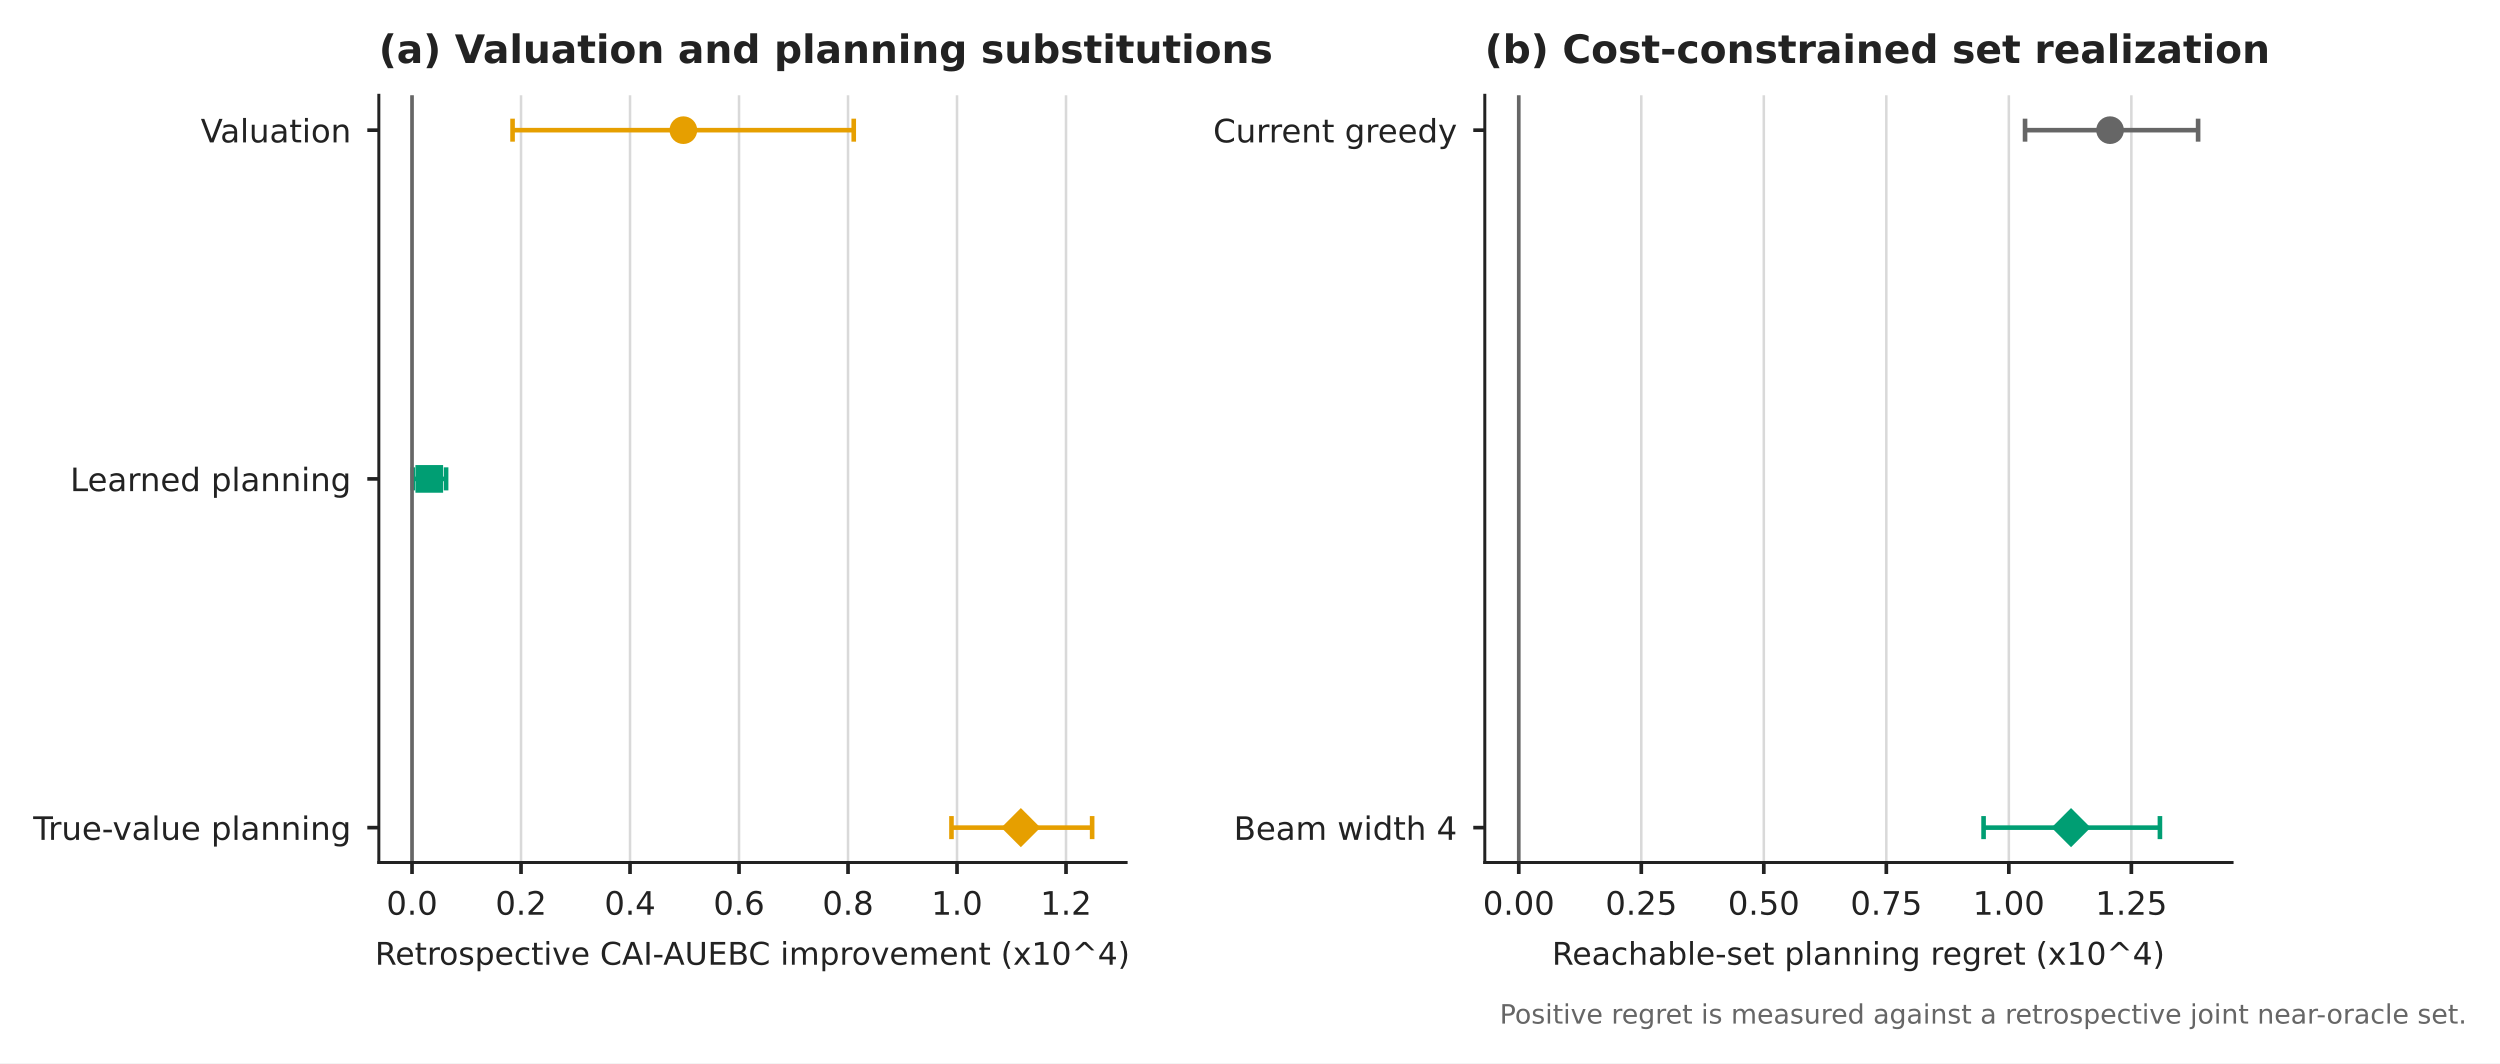
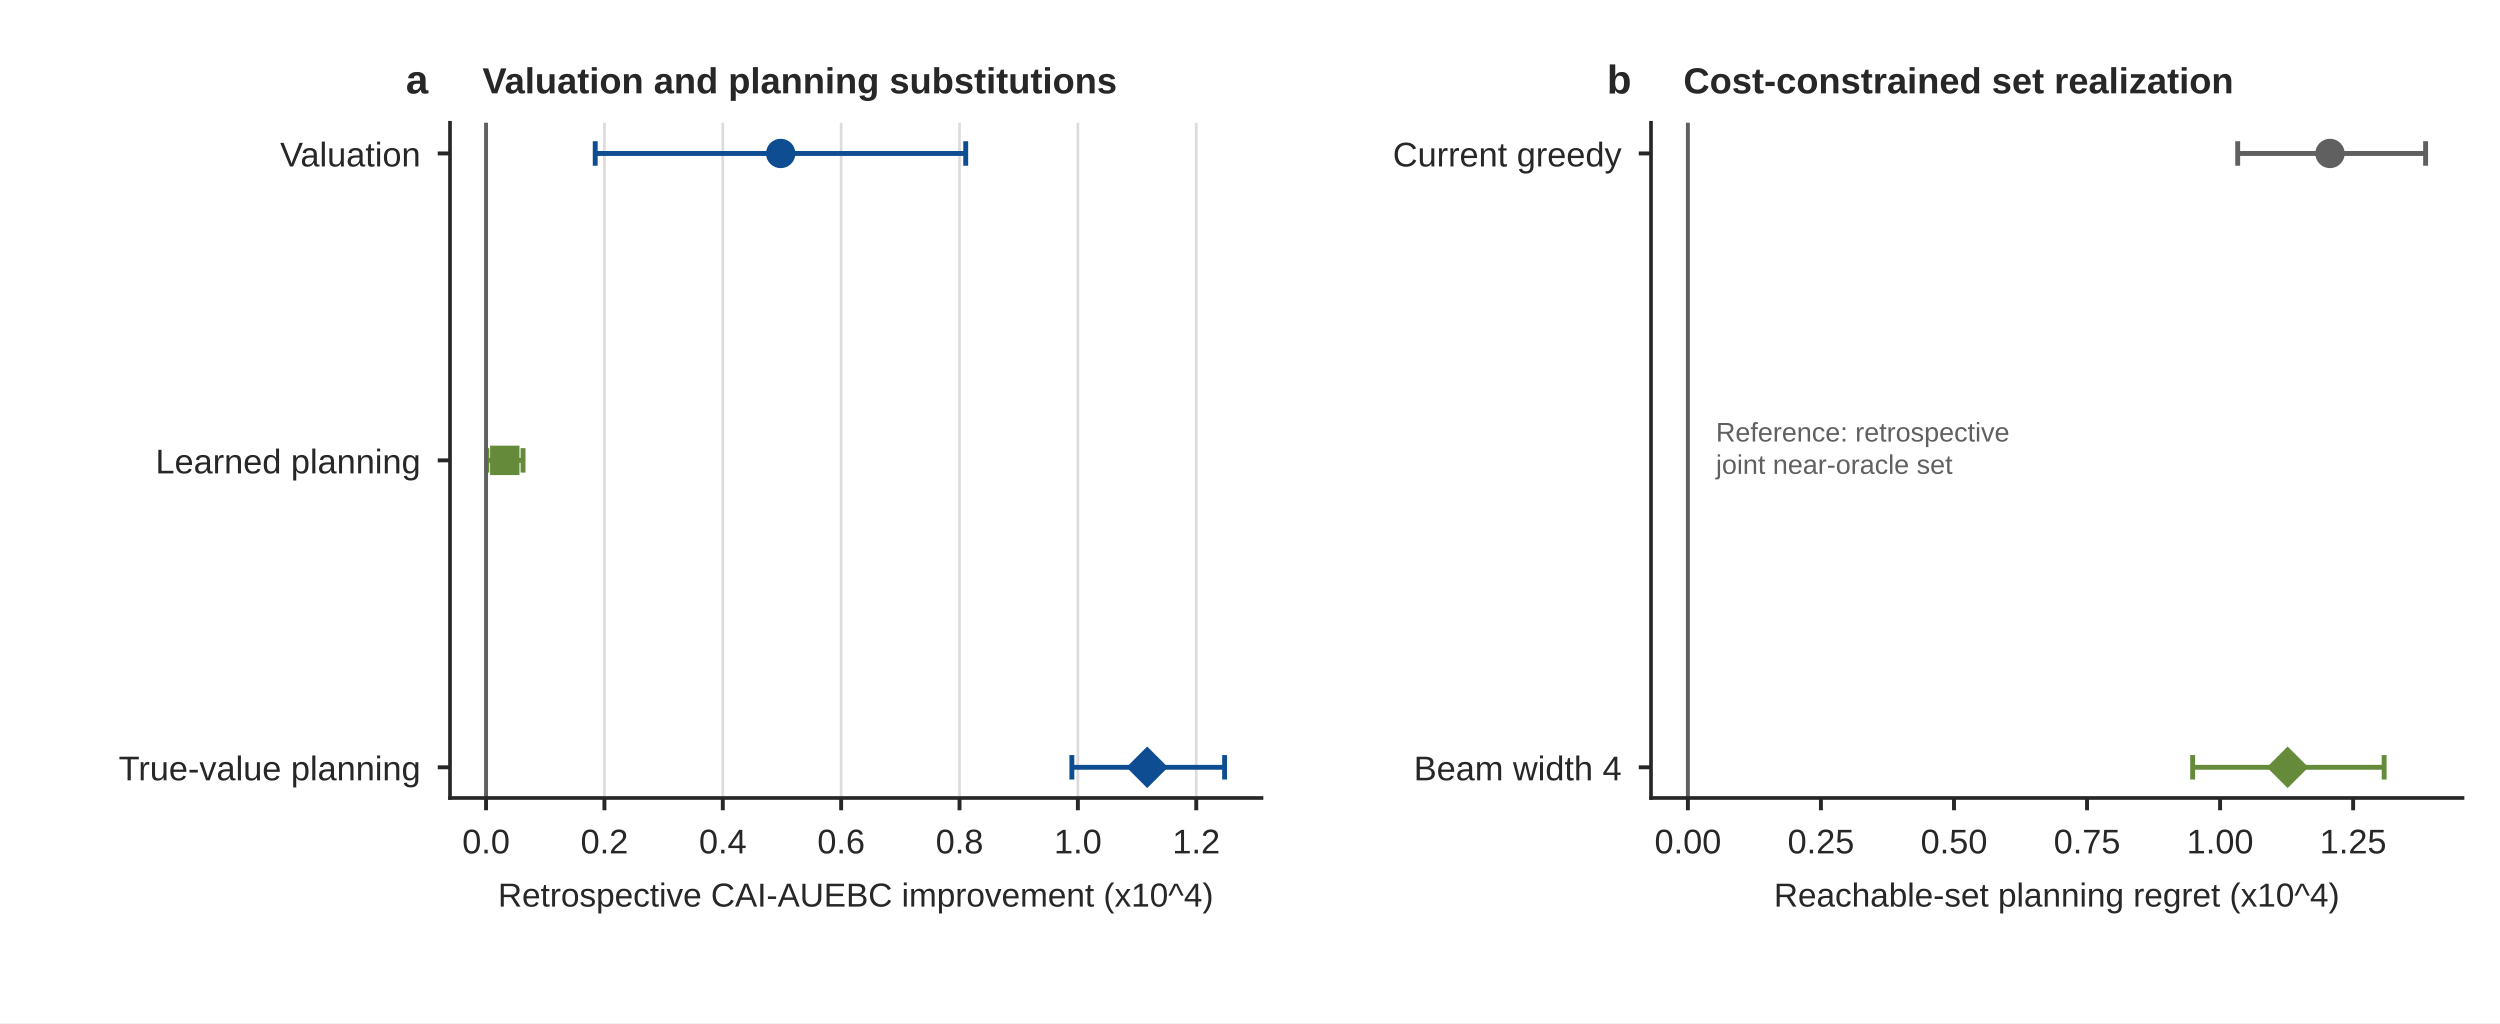
- <svg xmlns="http://www.w3.org/2000/svg" xmlns:xlink="http://www.w3.org/1999/xlink" width="541.97pt" height="230.499pt" viewBox="0 0 541.97 230.499" version="1.1">
+ <svg xmlns="http://www.w3.org/2000/svg" xmlns:xlink="http://www.w3.org/1999/xlink" width="510.236pt" height="208.8pt" viewBox="0 0 510.236 208.8" version="1.1">
  <defs>
    <style type="text/css">*{stroke-linejoin: round; stroke-linecap: butt}</style>
  </defs>
  <g id="figure_1">
    <g id="patch_1">
-       <path d="M 0 230.499 L 541.97 230.499 L 541.97 0 L 0 0 z " style="fill: #ffffff" />
+       <path d="M 0 208.8 L 510.236 208.8 L 510.236 0 L 0 0 z " style="fill: #ffffff" />
    </g>
    <g id="axes_1">
      <g id="patch_2">
-         <path d="M 82.126 186.979 L 244.126 186.979 L 244.126 20.659 L 82.126 20.659 z " style="fill: #ffffff" />
+         <path d="M 91.843 162.864 L 257.464 162.864 L 257.464 25.056 L 91.843 25.056 z " style="fill: #ffffff" />
      </g>
      <g id="matplotlib.axis_1">
        <g id="xtick_1">
          <g id="line2d_1">
-             <path d="M 89.323 186.979 L 89.323 20.659 " clip-path="url(#p813fce1322)" style="fill: none; stroke: #d9d9d9; stroke-width: 0.55; stroke-linecap: square" />
+             <path d="M 99.2 162.864 L 99.2 25.056 " clip-path="url(#p5708d038b5)" style="fill: none; stroke: #dcdcdc; stroke-width: 0.55; stroke-linecap: square" />
          </g>
          <g id="line2d_2">
            <defs>
-               <path id="m2d0c8ad604" d="M 0 0 L 0 2.5 " style="stroke: #222222; stroke-width: 0.8" />
+               <path id="m1b8553dc3e" d="M 0 0 L 0 2.5 " style="stroke: #272727; stroke-width: 0.8" />
            </defs>
            <g>
-               <use xlink:href="#m2d0c8ad604" x="89.323" y="186.979" style="fill: #222222; stroke: #222222; stroke-width: 0.8" />
+               <use xlink:href="#m1b8553dc3e" x="99.2" y="162.864" style="fill: #272727; stroke: #272727; stroke-width: 0.8" />
            </g>
          </g>
          <g id="text_1">
-             <text style="font-size: 7px; font-family: 'DejaVu Sans'; text-anchor: middle; fill: #222222" x="89.323" y="198.297" transform="rotate(-0 89.32281 198.297)">0.0</text>
+             <text style="font-size: 7px; font-family: 'Arial', 'DejaVu Sans', 'Liberation Sans', sans-serif; text-anchor: middle; fill: #272727" x="99.2" y="174.182" transform="rotate(-0 99.20026 174.1824)">0.0</text>
          </g>
        </g>
        <g id="xtick_2">
          <g id="line2d_3">
-             <path d="M 112.952 186.979 L 112.952 20.659 " clip-path="url(#p813fce1322)" style="fill: none; stroke: #d9d9d9; stroke-width: 0.55; stroke-linecap: square" />
+             <path d="M 123.358 162.864 L 123.358 25.056 " clip-path="url(#p5708d038b5)" style="fill: none; stroke: #dcdcdc; stroke-width: 0.55; stroke-linecap: square" />
          </g>
          <g id="line2d_4">
            <g>
-               <use xlink:href="#m2d0c8ad604" x="112.952" y="186.979" style="fill: #222222; stroke: #222222; stroke-width: 0.8" />
+               <use xlink:href="#m1b8553dc3e" x="123.358" y="162.864" style="fill: #272727; stroke: #272727; stroke-width: 0.8" />
            </g>
          </g>
          <g id="text_2">
-             <text style="font-size: 7px; font-family: 'DejaVu Sans'; text-anchor: middle; fill: #222222" x="112.952" y="198.297" transform="rotate(-0 112.9523 198.297)">0.2</text>
+             <text style="font-size: 7px; font-family: 'Arial', 'DejaVu Sans', 'Liberation Sans', sans-serif; text-anchor: middle; fill: #272727" x="123.358" y="174.182" transform="rotate(-0 123.3579 174.1824)">0.2</text>
          </g>
        </g>
        <g id="xtick_3">
          <g id="line2d_5">
-             <path d="M 136.582 186.979 L 136.582 20.659 " clip-path="url(#p813fce1322)" style="fill: none; stroke: #d9d9d9; stroke-width: 0.55; stroke-linecap: square" />
+             <path d="M 147.516 162.864 L 147.516 25.056 " clip-path="url(#p5708d038b5)" style="fill: none; stroke: #dcdcdc; stroke-width: 0.55; stroke-linecap: square" />
          </g>
          <g id="line2d_6">
            <g>
-               <use xlink:href="#m2d0c8ad604" x="136.582" y="186.979" style="fill: #222222; stroke: #222222; stroke-width: 0.8" />
+               <use xlink:href="#m1b8553dc3e" x="147.516" y="162.864" style="fill: #272727; stroke: #272727; stroke-width: 0.8" />
            </g>
          </g>
          <g id="text_3">
-             <text style="font-size: 7px; font-family: 'DejaVu Sans'; text-anchor: middle; fill: #222222" x="136.582" y="198.297" transform="rotate(-0 136.5818 198.297)">0.4</text>
+             <text style="font-size: 7px; font-family: 'Arial', 'DejaVu Sans', 'Liberation Sans', sans-serif; text-anchor: middle; fill: #272727" x="147.516" y="174.182" transform="rotate(-0 147.5156 174.1824)">0.4</text>
          </g>
        </g>
        <g id="xtick_4">
          <g id="line2d_7">
-             <path d="M 160.211 186.979 L 160.211 20.659 " clip-path="url(#p813fce1322)" style="fill: none; stroke: #d9d9d9; stroke-width: 0.55; stroke-linecap: square" />
+             <path d="M 171.673 162.864 L 171.673 25.056 " clip-path="url(#p5708d038b5)" style="fill: none; stroke: #dcdcdc; stroke-width: 0.55; stroke-linecap: square" />
          </g>
          <g id="line2d_8">
            <g>
-               <use xlink:href="#m2d0c8ad604" x="160.211" y="186.979" style="fill: #222222; stroke: #222222; stroke-width: 0.8" />
+               <use xlink:href="#m1b8553dc3e" x="171.673" y="162.864" style="fill: #272727; stroke: #272727; stroke-width: 0.8" />
            </g>
          </g>
          <g id="text_4">
-             <text style="font-size: 7px; font-family: 'DejaVu Sans'; text-anchor: middle; fill: #222222" x="160.211" y="198.297" transform="rotate(-0 160.2114 198.297)">0.6</text>
+             <text style="font-size: 7px; font-family: 'Arial', 'DejaVu Sans', 'Liberation Sans', sans-serif; text-anchor: middle; fill: #272727" x="171.673" y="174.182" transform="rotate(-0 171.6733 174.1824)">0.6</text>
          </g>
        </g>
        <g id="xtick_5">
          <g id="line2d_9">
-             <path d="M 183.841 186.979 L 183.841 20.659 " clip-path="url(#p813fce1322)" style="fill: none; stroke: #d9d9d9; stroke-width: 0.55; stroke-linecap: square" />
+             <path d="M 195.831 162.864 L 195.831 25.056 " clip-path="url(#p5708d038b5)" style="fill: none; stroke: #dcdcdc; stroke-width: 0.55; stroke-linecap: square" />
          </g>
          <g id="line2d_10">
            <g>
-               <use xlink:href="#m2d0c8ad604" x="183.841" y="186.979" style="fill: #222222; stroke: #222222; stroke-width: 0.8" />
+               <use xlink:href="#m1b8553dc3e" x="195.831" y="162.864" style="fill: #272727; stroke: #272727; stroke-width: 0.8" />
            </g>
          </g>
          <g id="text_5">
-             <text style="font-size: 7px; font-family: 'DejaVu Sans'; text-anchor: middle; fill: #222222" x="183.841" y="198.297" transform="rotate(-0 183.8409 198.297)">0.8</text>
+             <text style="font-size: 7px; font-family: 'Arial', 'DejaVu Sans', 'Liberation Sans', sans-serif; text-anchor: middle; fill: #272727" x="195.831" y="174.182" transform="rotate(-0 195.831 174.1824)">0.8</text>
          </g>
        </g>
        <g id="xtick_6">
          <g id="line2d_11">
-             <path d="M 207.47 186.979 L 207.47 20.659 " clip-path="url(#p813fce1322)" style="fill: none; stroke: #d9d9d9; stroke-width: 0.55; stroke-linecap: square" />
+             <path d="M 219.989 162.864 L 219.989 25.056 " clip-path="url(#p5708d038b5)" style="fill: none; stroke: #dcdcdc; stroke-width: 0.55; stroke-linecap: square" />
          </g>
          <g id="line2d_12">
            <g>
-               <use xlink:href="#m2d0c8ad604" x="207.47" y="186.979" style="fill: #222222; stroke: #222222; stroke-width: 0.8" />
+               <use xlink:href="#m1b8553dc3e" x="219.989" y="162.864" style="fill: #272727; stroke: #272727; stroke-width: 0.8" />
            </g>
          </g>
          <g id="text_6">
-             <text style="font-size: 7px; font-family: 'DejaVu Sans'; text-anchor: middle; fill: #222222" x="207.47" y="198.297" transform="rotate(-0 207.4704 198.297)">1.0</text>
+             <text style="font-size: 7px; font-family: 'Arial', 'DejaVu Sans', 'Liberation Sans', sans-serif; text-anchor: middle; fill: #272727" x="219.989" y="174.182" transform="rotate(-0 219.9887 174.1824)">1.0</text>
          </g>
        </g>
        <g id="xtick_7">
          <g id="line2d_13">
-             <path d="M 231.1 186.979 L 231.1 20.659 " clip-path="url(#p813fce1322)" style="fill: none; stroke: #d9d9d9; stroke-width: 0.55; stroke-linecap: square" />
+             <path d="M 244.146 162.864 L 244.146 25.056 " clip-path="url(#p5708d038b5)" style="fill: none; stroke: #dcdcdc; stroke-width: 0.55; stroke-linecap: square" />
          </g>
          <g id="line2d_14">
            <g>
-               <use xlink:href="#m2d0c8ad604" x="231.1" y="186.979" style="fill: #222222; stroke: #222222; stroke-width: 0.8" />
+               <use xlink:href="#m1b8553dc3e" x="244.146" y="162.864" style="fill: #272727; stroke: #272727; stroke-width: 0.8" />
            </g>
          </g>
          <g id="text_7">
-             <text style="font-size: 7px; font-family: 'DejaVu Sans'; text-anchor: middle; fill: #222222" x="231.1" y="198.297" transform="rotate(-0 231.0999 198.297)">1.2</text>
+             <text style="font-size: 7px; font-family: 'Arial', 'DejaVu Sans', 'Liberation Sans', sans-serif; text-anchor: middle; fill: #272727" x="244.146" y="174.182" transform="rotate(-0 244.1464 174.1824)">1.2</text>
          </g>
        </g>
        <g id="text_8">
-           <text style="font-size: 6.8px; font-family: 'DejaVu Sans'; text-anchor: middle; fill: #222222" x="163.126" y="209.146" transform="rotate(-0 163.1259 209.1456)">Retrospective CAI-AUEBC improvement (x10^4)</text>
+           <text style="font-size: 6.8px; font-family: 'Arial', 'DejaVu Sans', 'Liberation Sans', sans-serif; text-anchor: middle; fill: #272727" x="174.653" y="185.031" transform="rotate(-0 174.653 185.0309)">Retrospective CAI-AUEBC improvement (x10^4)</text>
        </g>
      </g>
      <g id="matplotlib.axis_2">
        <g id="ytick_1">
          <g id="line2d_15">
            <defs>
-               <path id="m274b49a59a" d="M 0 0 L -2.5 0 " style="stroke: #222222; stroke-width: 0.8" />
+               <path id="m3afb142f8c" d="M 0 0 L -2.5 0 " style="stroke: #272727; stroke-width: 0.8" />
            </defs>
            <g>
-               <use xlink:href="#m274b49a59a" x="82.126" y="28.219" style="fill: #222222; stroke: #222222; stroke-width: 0.8" />
+               <use xlink:href="#m3afb142f8c" x="91.843" y="31.32" style="fill: #272727; stroke: #272727; stroke-width: 0.8" />
            </g>
          </g>
          <g id="text_9">
-             <text style="font-size: 7px; font-family: 'DejaVu Sans'; text-anchor: end; fill: #222222" x="76.126" y="30.878" transform="rotate(-0 76.12594 30.87813)">Valuation</text>
+             <text style="font-size: 7px; font-family: 'Arial', 'DejaVu Sans', 'Liberation Sans', sans-serif; text-anchor: end; fill: #272727" x="85.843" y="33.979" transform="rotate(-0 85.84252 33.97945)">Valuation</text>
          </g>
        </g>
        <g id="ytick_2">
          <g id="line2d_16">
            <g>
-               <use xlink:href="#m274b49a59a" x="82.126" y="103.819" style="fill: #222222; stroke: #222222; stroke-width: 0.8" />
+               <use xlink:href="#m3afb142f8c" x="91.843" y="93.96" style="fill: #272727; stroke: #272727; stroke-width: 0.8" />
            </g>
          </g>
          <g id="text_10">
-             <text style="font-size: 7px; font-family: 'DejaVu Sans'; text-anchor: end; fill: #222222" x="76.126" y="106.478" transform="rotate(-0 76.12594 106.4781)">Learned planning</text>
+             <text style="font-size: 7px; font-family: 'Arial', 'DejaVu Sans', 'Liberation Sans', sans-serif; text-anchor: end; fill: #272727" x="85.843" y="96.619" transform="rotate(-0 85.84252 96.61945)">Learned planning</text>
          </g>
        </g>
        <g id="ytick_3">
          <g id="line2d_17">
            <g>
-               <use xlink:href="#m274b49a59a" x="82.126" y="179.419" style="fill: #222222; stroke: #222222; stroke-width: 0.8" />
+               <use xlink:href="#m3afb142f8c" x="91.843" y="156.6" style="fill: #272727; stroke: #272727; stroke-width: 0.8" />
            </g>
          </g>
          <g id="text_11">
-             <text style="font-size: 7px; font-family: 'DejaVu Sans'; text-anchor: end; fill: #222222" x="76.126" y="182.078" transform="rotate(-0 76.12594 182.0781)">True-value planning</text>
+             <text style="font-size: 7px; font-family: 'Arial', 'DejaVu Sans', 'Liberation Sans', sans-serif; text-anchor: end; fill: #272727" x="85.843" y="159.259" transform="rotate(-0 85.84252 159.2595)">True-value planning</text>
          </g>
        </g>
      </g>
      <g id="LineCollection_1">
-         <path d="M 111.117 28.219 L 185.08 28.219 " clip-path="url(#p813fce1322)" style="fill: none; stroke: #e69f00" />
+         <path d="M 121.482 31.32 L 197.098 31.32 " clip-path="url(#p5708d038b5)" style="fill: none; stroke: #0f4d92" />
      </g>
      <g id="line2d_18">
        <defs>
-           <path id="me5494e5921" d="M 0 2.5 L 0 -2.5 " style="stroke: #e69f00" />
-         </defs>
-         <g clip-path="url(#p813fce1322)">
-           <use xlink:href="#me5494e5921" x="111.117" y="28.219" style="fill: #e69f00; stroke: #e69f00" />
+           <path id="m8bb8136bd4" d="M 0 2.5 L 0 -2.5 " style="stroke: #0f4d92" />
+         </defs>
+         <g clip-path="url(#p5708d038b5)">
+           <use xlink:href="#m8bb8136bd4" x="121.482" y="31.32" style="fill: #0f4d92; stroke: #0f4d92" />
        </g>
      </g>
      <g id="line2d_19">
-         <g clip-path="url(#p813fce1322)">
-           <use xlink:href="#me5494e5921" x="185.08" y="28.219" style="fill: #e69f00; stroke: #e69f00" />
+         <g clip-path="url(#p5708d038b5)">
+           <use xlink:href="#m8bb8136bd4" x="197.098" y="31.32" style="fill: #0f4d92; stroke: #0f4d92" />
        </g>
      </g>
      <g id="LineCollection_2">
-         <path d="M 89.49 103.819 L 96.707 103.819 " clip-path="url(#p813fce1322)" style="fill: none; stroke: #009e73" />
+         <path d="M 99.371 93.96 L 106.75 93.96 " clip-path="url(#p5708d038b5)" style="fill: none; stroke: #658b3a" />
      </g>
      <g id="line2d_20">
        <defs>
-           <path id="m03661934e9" d="M 0 2.5 L 0 -2.5 " style="stroke: #009e73" />
-         </defs>
-         <g clip-path="url(#p813fce1322)">
-           <use xlink:href="#m03661934e9" x="89.49" y="103.819" style="fill: #009e73; stroke: #009e73" />
+           <path id="m9c5523f4f7" d="M 0 2.5 L 0 -2.5 " style="stroke: #658b3a" />
+         </defs>
+         <g clip-path="url(#p5708d038b5)">
+           <use xlink:href="#m9c5523f4f7" x="99.371" y="93.96" style="fill: #658b3a; stroke: #658b3a" />
        </g>
      </g>
      <g id="line2d_21">
-         <g clip-path="url(#p813fce1322)">
-           <use xlink:href="#m03661934e9" x="96.707" y="103.819" style="fill: #009e73; stroke: #009e73" />
+         <g clip-path="url(#p5708d038b5)">
+           <use xlink:href="#m9c5523f4f7" x="106.75" y="93.96" style="fill: #658b3a; stroke: #658b3a" />
        </g>
      </g>
      <g id="LineCollection_3">
-         <path d="M 206.268 179.419 L 236.762 179.419 " clip-path="url(#p813fce1322)" style="fill: none; stroke: #e69f00" />
+         <path d="M 218.76 156.6 L 249.935 156.6 " clip-path="url(#p5708d038b5)" style="fill: none; stroke: #0f4d92" />
      </g>
      <g id="line2d_22">
-         <g clip-path="url(#p813fce1322)">
-           <use xlink:href="#me5494e5921" x="206.268" y="179.419" style="fill: #e69f00; stroke: #e69f00" />
+         <g clip-path="url(#p5708d038b5)">
+           <use xlink:href="#m8bb8136bd4" x="218.76" y="156.6" style="fill: #0f4d92; stroke: #0f4d92" />
        </g>
      </g>
      <g id="line2d_23">
-         <g clip-path="url(#p813fce1322)">
-           <use xlink:href="#me5494e5921" x="236.762" y="179.419" style="fill: #e69f00; stroke: #e69f00" />
+         <g clip-path="url(#p5708d038b5)">
+           <use xlink:href="#m8bb8136bd4" x="249.935" y="156.6" style="fill: #0f4d92; stroke: #0f4d92" />
        </g>
      </g>
      <g id="line2d_24">
-         <path d="M 89.323 186.979 L 89.323 20.659 " clip-path="url(#p813fce1322)" style="fill: none; stroke: #666666; stroke-width: 0.8; stroke-linecap: square" />
+         <path d="M 99.2 162.864 L 99.2 25.056 " clip-path="url(#p5708d038b5)" style="fill: none; stroke: #606060; stroke-width: 0.8; stroke-linecap: square" />
      </g>
      <g id="line2d_25">
        <defs>
-           <path id="me51afea673" d="M 0 2.5 C 0.663 2.5 1.299 2.237 1.768 1.768 C 2.237 1.299 2.5 0.663 2.5 0 C 2.5 -0.663 2.237 -1.299 1.768 -1.768 C 1.299 -2.237 0.663 -2.5 0 -2.5 C -0.663 -2.5 -1.299 -2.237 -1.768 -1.768 C -2.237 -1.299 -2.5 -0.663 -2.5 0 C -2.5 0.663 -2.237 1.299 -1.768 1.768 C -1.299 2.237 -0.663 2.5 0 2.5 z " style="stroke: #e69f00" />
-         </defs>
-         <g clip-path="url(#p813fce1322)">
-           <use xlink:href="#me51afea673" x="148.145" y="28.219" style="fill: #e69f00; stroke: #e69f00" />
+           <path id="m7d844c9f1a" d="M 0 2.5 C 0.663 2.5 1.299 2.237 1.768 1.768 C 2.237 1.299 2.5 0.663 2.5 0 C 2.5 -0.663 2.237 -1.299 1.768 -1.768 C 1.299 -2.237 0.663 -2.5 0 -2.5 C -0.663 -2.5 -1.299 -2.237 -1.768 -1.768 C -2.237 -1.299 -2.5 -0.663 -2.5 0 C -2.5 0.663 -2.237 1.299 -1.768 1.768 C -1.299 2.237 -0.663 2.5 0 2.5 z " style="stroke: #0f4d92" />
+         </defs>
+         <g clip-path="url(#p5708d038b5)">
+           <use xlink:href="#m7d844c9f1a" x="159.337" y="31.32" style="fill: #0f4d92; stroke: #0f4d92" />
        </g>
      </g>
      <g id="line2d_26">
        <defs>
-           <path id="m20968d0939" d="M -2.5 2.5 L 2.5 2.5 L 2.5 -2.5 L -2.5 -2.5 z " style="stroke: #009e73; stroke-linejoin: miter" />
-         </defs>
-         <g clip-path="url(#p813fce1322)">
-           <use xlink:href="#m20968d0939" x="93.061" y="103.819" style="fill: #009e73; stroke: #009e73; stroke-linejoin: miter" />
+           <path id="md460e9be22" d="M -2.5 2.5 L 2.5 2.5 L 2.5 -2.5 L -2.5 -2.5 z " style="stroke: #658b3a; stroke-linejoin: miter" />
+         </defs>
+         <g clip-path="url(#p5708d038b5)">
+           <use xlink:href="#md460e9be22" x="103.022" y="93.96" style="fill: #658b3a; stroke: #658b3a; stroke-linejoin: miter" />
        </g>
      </g>
      <g id="line2d_27">
        <defs>
-           <path id="m09a176d62f" d="M -0 3.536 L 3.536 0 L 0 -3.536 L -3.536 -0 z " style="stroke: #e69f00; stroke-linejoin: miter" />
-         </defs>
-         <g clip-path="url(#p813fce1322)">
-           <use xlink:href="#m09a176d62f" x="221.308" y="179.419" style="fill: #e69f00; stroke: #e69f00; stroke-linejoin: miter" />
+           <path id="m076e70e582" d="M -0 3.536 L 3.536 0 L 0 -3.536 L -3.536 -0 z " style="stroke: #0f4d92; stroke-linejoin: miter" />
+         </defs>
+         <g clip-path="url(#p5708d038b5)">
+           <use xlink:href="#m076e70e582" x="234.136" y="156.6" style="fill: #0f4d92; stroke: #0f4d92; stroke-linejoin: miter" />
        </g>
      </g>
      <g id="patch_3">
-         <path d="M 82.126 186.979 L 82.126 20.659 " style="fill: none; stroke: #222222; stroke-width: 0.65; stroke-linejoin: miter; stroke-linecap: square" />
+         <path d="M 91.843 162.864 L 91.843 25.056 " style="fill: none; stroke: #272727; stroke-width: 0.75; stroke-linejoin: miter; stroke-linecap: square" />
      </g>
      <g id="patch_4">
-         <path d="M 82.126 186.979 L 244.126 186.979 " style="fill: none; stroke: #222222; stroke-width: 0.65; stroke-linejoin: miter; stroke-linecap: square" />
+         <path d="M 91.843 162.864 L 257.464 162.864 " style="fill: none; stroke: #272727; stroke-width: 0.75; stroke-linejoin: miter; stroke-linecap: square" />
      </g>
      <g id="text_12">
-         <text style="font-weight: 700; font-size: 8.5px; font-family: 'DejaVu Sans'; text-anchor: start; fill: #222222" x="82.126" y="13.659" transform="rotate(-0 82.12594 13.65867)">(a)  Valuation and planning substitutions</text>
+         <text style="font-weight: 700; font-size: 8.2px; font-family: 'Arial', 'DejaVu Sans', 'Liberation Sans', sans-serif; text-anchor: start; fill: #272727" x="82.843" y="19.086" transform="rotate(-0 82.84252 19.08608)">a</text>
+       </g>
+       <g id="text_13">
+         <text style="font-weight: 700; font-size: 7.4px; font-family: 'Arial', 'DejaVu Sans', 'Liberation Sans', sans-serif; text-anchor: start; fill: #272727" x="98.467" y="19.056" transform="rotate(-0 98.46736 19.056)">Valuation and planning substitutions</text>
      </g>
    </g>
    <g id="axes_2">
      <g id="patch_5">
-         <path d="M 321.886 186.979 L 483.886 186.979 L 483.886 20.659 L 321.886 20.659 z " style="fill: #ffffff" />
+         <path d="M 336.962 162.864 L 502.583 162.864 L 502.583 25.056 L 336.962 25.056 z " style="fill: #ffffff" />
      </g>
      <g id="matplotlib.axis_3">
        <g id="xtick_8">
          <g id="line2d_28">
-             <path d="M 329.25 186.979 L 329.25 20.659 " clip-path="url(#p4650e291f3)" style="fill: none; stroke: #d9d9d9; stroke-width: 0.55; stroke-linecap: square" />
-           </g>
+             <g>
+               <use xlink:href="#m1b8553dc3e" x="344.49" y="162.864" style="fill: #272727; stroke: #272727; stroke-width: 0.8" />
+             </g>
+           </g>
+           <g id="text_14">
+             <text style="font-size: 7px; font-family: 'Arial', 'DejaVu Sans', 'Liberation Sans', sans-serif; text-anchor: middle; fill: #272727" x="344.49" y="174.182" transform="rotate(-0 344.4899 174.1824)">0.00</text>
+           </g>
+         </g>
+         <g id="xtick_9">
          <g id="line2d_29">
            <g>
-               <use xlink:href="#m2d0c8ad604" x="329.25" y="186.979" style="fill: #222222; stroke: #222222; stroke-width: 0.8" />
-             </g>
-           </g>
-           <g id="text_13">
-             <text style="font-size: 7px; font-family: 'DejaVu Sans'; text-anchor: middle; fill: #222222" x="329.25" y="198.297" transform="rotate(-0 329.2496 198.297)">0.00</text>
-           </g>
-         </g>
-         <g id="xtick_9">
+               <use xlink:href="#m1b8553dc3e" x="371.644" y="162.864" style="fill: #272727; stroke: #272727; stroke-width: 0.8" />
+             </g>
+           </g>
+           <g id="text_15">
+             <text style="font-size: 7px; font-family: 'Arial', 'DejaVu Sans', 'Liberation Sans', sans-serif; text-anchor: middle; fill: #272727" x="371.644" y="174.182" transform="rotate(-0 371.644 174.1824)">0.25</text>
+           </g>
+         </g>
+         <g id="xtick_10">
          <g id="line2d_30">
-             <path d="M 355.81 186.979 L 355.81 20.659 " clip-path="url(#p4650e291f3)" style="fill: none; stroke: #d9d9d9; stroke-width: 0.55; stroke-linecap: square" />
-           </g>
+             <g>
+               <use xlink:href="#m1b8553dc3e" x="398.798" y="162.864" style="fill: #272727; stroke: #272727; stroke-width: 0.8" />
+             </g>
+           </g>
+           <g id="text_16">
+             <text style="font-size: 7px; font-family: 'Arial', 'DejaVu Sans', 'Liberation Sans', sans-serif; text-anchor: middle; fill: #272727" x="398.798" y="174.182" transform="rotate(-0 398.7982 174.1824)">0.50</text>
+           </g>
+         </g>
+         <g id="xtick_11">
          <g id="line2d_31">
            <g>
-               <use xlink:href="#m2d0c8ad604" x="355.81" y="186.979" style="fill: #222222; stroke: #222222; stroke-width: 0.8" />
-             </g>
-           </g>
-           <g id="text_14">
-             <text style="font-size: 7px; font-family: 'DejaVu Sans'; text-anchor: middle; fill: #222222" x="355.81" y="198.297" transform="rotate(-0 355.81 198.297)">0.25</text>
-           </g>
-         </g>
-         <g id="xtick_10">
+               <use xlink:href="#m1b8553dc3e" x="425.952" y="162.864" style="fill: #272727; stroke: #272727; stroke-width: 0.8" />
+             </g>
+           </g>
+           <g id="text_17">
+             <text style="font-size: 7px; font-family: 'Arial', 'DejaVu Sans', 'Liberation Sans', sans-serif; text-anchor: middle; fill: #272727" x="425.952" y="174.182" transform="rotate(-0 425.9523 174.1824)">0.75</text>
+           </g>
+         </g>
+         <g id="xtick_12">
          <g id="line2d_32">
-             <path d="M 382.37 186.979 L 382.37 20.659 " clip-path="url(#p4650e291f3)" style="fill: none; stroke: #d9d9d9; stroke-width: 0.55; stroke-linecap: square" />
-           </g>
+             <g>
+               <use xlink:href="#m1b8553dc3e" x="453.106" y="162.864" style="fill: #272727; stroke: #272727; stroke-width: 0.8" />
+             </g>
+           </g>
+           <g id="text_18">
+             <text style="font-size: 7px; font-family: 'Arial', 'DejaVu Sans', 'Liberation Sans', sans-serif; text-anchor: middle; fill: #272727" x="453.106" y="174.182" transform="rotate(-0 453.1064 174.1824)">1.00</text>
+           </g>
+         </g>
+         <g id="xtick_13">
          <g id="line2d_33">
            <g>
-               <use xlink:href="#m2d0c8ad604" x="382.37" y="186.979" style="fill: #222222; stroke: #222222; stroke-width: 0.8" />
-             </g>
-           </g>
-           <g id="text_15">
-             <text style="font-size: 7px; font-family: 'DejaVu Sans'; text-anchor: middle; fill: #222222" x="382.37" y="198.297" transform="rotate(-0 382.3705 198.297)">0.50</text>
-           </g>
-         </g>
-         <g id="xtick_11">
-           <g id="line2d_34">
-             <path d="M 408.931 186.979 L 408.931 20.659 " clip-path="url(#p4650e291f3)" style="fill: none; stroke: #d9d9d9; stroke-width: 0.55; stroke-linecap: square" />
-           </g>
-           <g id="line2d_35">
-             <g>
-               <use xlink:href="#m2d0c8ad604" x="408.931" y="186.979" style="fill: #222222; stroke: #222222; stroke-width: 0.8" />
-             </g>
-           </g>
-           <g id="text_16">
-             <text style="font-size: 7px; font-family: 'DejaVu Sans'; text-anchor: middle; fill: #222222" x="408.931" y="198.297" transform="rotate(-0 408.931 198.297)">0.75</text>
-           </g>
-         </g>
-         <g id="xtick_12">
-           <g id="line2d_36">
-             <path d="M 435.491 186.979 L 435.491 20.659 " clip-path="url(#p4650e291f3)" style="fill: none; stroke: #d9d9d9; stroke-width: 0.55; stroke-linecap: square" />
-           </g>
-           <g id="line2d_37">
-             <g>
-               <use xlink:href="#m2d0c8ad604" x="435.491" y="186.979" style="fill: #222222; stroke: #222222; stroke-width: 0.8" />
-             </g>
-           </g>
-           <g id="text_17">
-             <text style="font-size: 7px; font-family: 'DejaVu Sans'; text-anchor: middle; fill: #222222" x="435.491" y="198.297" transform="rotate(-0 435.4914 198.297)">1.00</text>
-           </g>
-         </g>
-         <g id="xtick_13">
-           <g id="line2d_38">
-             <path d="M 462.052 186.979 L 462.052 20.659 " clip-path="url(#p4650e291f3)" style="fill: none; stroke: #d9d9d9; stroke-width: 0.55; stroke-linecap: square" />
-           </g>
-           <g id="line2d_39">
-             <g>
-               <use xlink:href="#m2d0c8ad604" x="462.052" y="186.979" style="fill: #222222; stroke: #222222; stroke-width: 0.8" />
-             </g>
-           </g>
-           <g id="text_18">
-             <text style="font-size: 7px; font-family: 'DejaVu Sans'; text-anchor: middle; fill: #222222" x="462.052" y="198.297" transform="rotate(-0 462.0519 198.297)">1.25</text>
-           </g>
-         </g>
-         <g id="text_19">
-           <text style="font-size: 6.8px; font-family: 'DejaVu Sans'; text-anchor: middle; fill: #222222" x="402.886" y="209.146" transform="rotate(-0 402.8859 209.1456)">Reachable-set planning regret (x10^4)</text>
+               <use xlink:href="#m1b8553dc3e" x="480.261" y="162.864" style="fill: #272727; stroke: #272727; stroke-width: 0.8" />
+             </g>
+           </g>
+           <g id="text_19">
+             <text style="font-size: 7px; font-family: 'Arial', 'DejaVu Sans', 'Liberation Sans', sans-serif; text-anchor: middle; fill: #272727" x="480.261" y="174.182" transform="rotate(-0 480.2606 174.1824)">1.25</text>
+           </g>
+         </g>
+         <g id="text_20">
+           <text style="font-size: 6.8px; font-family: 'Arial', 'DejaVu Sans', 'Liberation Sans', sans-serif; text-anchor: middle; fill: #272727" x="419.772" y="185.031" transform="rotate(-0 419.7722 185.0309)">Reachable-set planning regret (x10^4)</text>
        </g>
      </g>
      <g id="matplotlib.axis_4">
        <g id="ytick_4">
-           <g id="line2d_40">
-             <g>
-               <use xlink:href="#m274b49a59a" x="321.886" y="28.219" style="fill: #222222; stroke: #222222; stroke-width: 0.8" />
-             </g>
-           </g>
-           <g id="text_20">
-             <text style="font-size: 7px; font-family: 'DejaVu Sans'; text-anchor: end; fill: #222222" x="315.886" y="30.878" transform="rotate(-0 315.8859 30.87813)">Current greedy</text>
+           <g id="line2d_34">
+             <g>
+               <use xlink:href="#m3afb142f8c" x="336.962" y="31.32" style="fill: #272727; stroke: #272727; stroke-width: 0.8" />
+             </g>
+           </g>
+           <g id="text_21">
+             <text style="font-size: 7px; font-family: 'Arial', 'DejaVu Sans', 'Liberation Sans', sans-serif; text-anchor: end; fill: #272727" x="330.962" y="33.979" transform="rotate(-0 330.9616 33.97945)">Current greedy</text>
          </g>
        </g>
        <g id="ytick_5">
-           <g id="line2d_41">
-             <g>
-               <use xlink:href="#m274b49a59a" x="321.886" y="179.419" style="fill: #222222; stroke: #222222; stroke-width: 0.8" />
-             </g>
-           </g>
-           <g id="text_21">
-             <text style="font-size: 7px; font-family: 'DejaVu Sans'; text-anchor: end; fill: #222222" x="315.886" y="182.078" transform="rotate(-0 315.8859 182.0781)">Beam width 4</text>
+           <g id="line2d_35">
+             <g>
+               <use xlink:href="#m3afb142f8c" x="336.962" y="156.6" style="fill: #272727; stroke: #272727; stroke-width: 0.8" />
+             </g>
+           </g>
+           <g id="text_22">
+             <text style="font-size: 7px; font-family: 'Arial', 'DejaVu Sans', 'Liberation Sans', sans-serif; text-anchor: end; fill: #272727" x="330.962" y="159.259" transform="rotate(-0 330.9616 159.2595)">Beam width 4</text>
          </g>
        </g>
      </g>
      <g id="LineCollection_4">
-         <path d="M 439.006 28.219 L 476.522 28.219 " clip-path="url(#p4650e291f3)" style="fill: none; stroke: #666666" />
+         <path d="M 456.7 31.32 L 495.054 31.32 " clip-path="url(#p158a061f5d)" style="fill: none; stroke: #606060" />
+       </g>
+       <g id="line2d_36">
+         <defs>
+           <path id="m25e4cdb796" d="M 0 2.5 L 0 -2.5 " style="stroke: #606060" />
+         </defs>
+         <g clip-path="url(#p158a061f5d)">
+           <use xlink:href="#m25e4cdb796" x="456.7" y="31.32" style="fill: #606060; stroke: #606060" />
+         </g>
+       </g>
+       <g id="line2d_37">
+         <g clip-path="url(#p158a061f5d)">
+           <use xlink:href="#m25e4cdb796" x="495.054" y="31.32" style="fill: #606060; stroke: #606060" />
+         </g>
+       </g>
+       <g id="LineCollection_5">
+         <path d="M 447.509 156.6 L 486.593 156.6 " clip-path="url(#p158a061f5d)" style="fill: none; stroke: #658b3a" />
+       </g>
+       <g id="line2d_38">
+         <g clip-path="url(#p158a061f5d)">
+           <use xlink:href="#m9c5523f4f7" x="447.509" y="156.6" style="fill: #658b3a; stroke: #658b3a" />
+         </g>
+       </g>
+       <g id="line2d_39">
+         <g clip-path="url(#p158a061f5d)">
+           <use xlink:href="#m9c5523f4f7" x="486.593" y="156.6" style="fill: #658b3a; stroke: #658b3a" />
+         </g>
+       </g>
+       <g id="line2d_40">
+         <path d="M 344.49 162.864 L 344.49 25.056 " clip-path="url(#p158a061f5d)" style="fill: none; stroke: #606060; stroke-width: 0.8; stroke-linecap: square" />
+       </g>
+       <g id="line2d_41">
+         <defs>
+           <path id="m9b8e2664ba" d="M 0 2.5 C 0.663 2.5 1.299 2.237 1.768 1.768 C 2.237 1.299 2.5 0.663 2.5 0 C 2.5 -0.663 2.237 -1.299 1.768 -1.768 C 1.299 -2.237 0.663 -2.5 0 -2.5 C -0.663 -2.5 -1.299 -2.237 -1.768 -1.768 C -2.237 -1.299 -2.5 -0.663 -2.5 0 C -2.5 0.663 -2.237 1.299 -1.768 1.768 C -1.299 2.237 -0.663 2.5 0 2.5 z " style="stroke: #606060" />
+         </defs>
+         <g clip-path="url(#p158a061f5d)">
+           <use xlink:href="#m9b8e2664ba" x="475.54" y="31.32" style="fill: #606060; stroke: #606060" />
+         </g>
      </g>
      <g id="line2d_42">
        <defs>
-           <path id="m71804ad274" d="M 0 2.5 L 0 -2.5 " style="stroke: #666666" />
-         </defs>
-         <g clip-path="url(#p4650e291f3)">
-           <use xlink:href="#m71804ad274" x="439.006" y="28.219" style="fill: #666666; stroke: #666666" />
-         </g>
-       </g>
-       <g id="line2d_43">
-         <g clip-path="url(#p4650e291f3)">
-           <use xlink:href="#m71804ad274" x="476.522" y="28.219" style="fill: #666666; stroke: #666666" />
-         </g>
-       </g>
-       <g id="LineCollection_5">
-         <path d="M 430.016 179.419 L 468.246 179.419 " clip-path="url(#p4650e291f3)" style="fill: none; stroke: #009e73" />
-       </g>
-       <g id="line2d_44">
-         <g clip-path="url(#p4650e291f3)">
-           <use xlink:href="#m03661934e9" x="430.016" y="179.419" style="fill: #009e73; stroke: #009e73" />
-         </g>
-       </g>
-       <g id="line2d_45">
-         <g clip-path="url(#p4650e291f3)">
-           <use xlink:href="#m03661934e9" x="468.246" y="179.419" style="fill: #009e73; stroke: #009e73" />
-         </g>
-       </g>
-       <g id="line2d_46">
-         <path d="M 329.25 186.979 L 329.25 20.659 " clip-path="url(#p4650e291f3)" style="fill: none; stroke: #666666; stroke-width: 0.8; stroke-linecap: square" />
-       </g>
-       <g id="line2d_47">
-         <defs>
-           <path id="m6e9cb1decc" d="M 0 2.5 C 0.663 2.5 1.299 2.237 1.768 1.768 C 2.237 1.299 2.5 0.663 2.5 0 C 2.5 -0.663 2.237 -1.299 1.768 -1.768 C 1.299 -2.237 0.663 -2.5 0 -2.5 C -0.663 -2.5 -1.299 -2.237 -1.768 -1.768 C -2.237 -1.299 -2.5 -0.663 -2.5 0 C -2.5 0.663 -2.237 1.299 -1.768 1.768 C -1.299 2.237 -0.663 2.5 0 2.5 z " style="stroke: #666666" />
-         </defs>
-         <g clip-path="url(#p4650e291f3)">
-           <use xlink:href="#m6e9cb1decc" x="457.435" y="28.219" style="fill: #666666; stroke: #666666" />
-         </g>
-       </g>
-       <g id="line2d_48">
-         <defs>
-           <path id="mb145e0587c" d="M -0 3.536 L 3.536 0 L 0 -3.536 L -3.536 -0 z " style="stroke: #009e73; stroke-linejoin: miter" />
-         </defs>
-         <g clip-path="url(#p4650e291f3)">
-           <use xlink:href="#mb145e0587c" x="448.978" y="179.419" style="fill: #009e73; stroke: #009e73; stroke-linejoin: miter" />
+           <path id="me1e304a082" d="M -0 3.536 L 3.536 0 L 0 -3.536 L -3.536 -0 z " style="stroke: #658b3a; stroke-linejoin: miter" />
+         </defs>
+         <g clip-path="url(#p158a061f5d)">
+           <use xlink:href="#me1e304a082" x="466.895" y="156.6" style="fill: #658b3a; stroke: #658b3a; stroke-linejoin: miter" />
        </g>
      </g>
      <g id="patch_6">
-         <path d="M 321.886 186.979 L 321.886 20.659 " style="fill: none; stroke: #222222; stroke-width: 0.65; stroke-linejoin: miter; stroke-linecap: square" />
+         <path d="M 336.962 162.864 L 336.962 25.056 " style="fill: none; stroke: #272727; stroke-width: 0.75; stroke-linejoin: miter; stroke-linecap: square" />
      </g>
      <g id="patch_7">
-         <path d="M 321.886 186.979 L 483.886 186.979 " style="fill: none; stroke: #222222; stroke-width: 0.65; stroke-linejoin: miter; stroke-linecap: square" />
-       </g>
-       <g id="text_22">
-         <text style="font-size: 5.8px; font-family: 'DejaVu Sans'; text-anchor: start; fill: #666666" x="325.126" y="221.906" transform="rotate(-0 325.1259 221.9059)">Positive regret is measured against a retrospective joint near-oracle set.</text>
+         <path d="M 336.962 162.864 L 502.583 162.864 " style="fill: none; stroke: #272727; stroke-width: 0.75; stroke-linejoin: miter; stroke-linecap: square" />
      </g>
      <g id="text_23">
-         <text style="font-weight: 700; font-size: 8.5px; font-family: 'DejaVu Sans'; text-anchor: start; fill: #222222" x="321.886" y="13.659" transform="rotate(-0 321.8859 13.65867)">(b)  Cost-constrained set realization</text>
+         <text style="font-size: 5.5px; font-family: 'Arial', 'DejaVu Sans', 'Liberation Sans', sans-serif; fill: #606060" transform="translate(350.2113 90.11466)">Reference: retrospective</text>
+         <text style="font-size: 5.5px; font-family: 'Arial', 'DejaVu Sans', 'Liberation Sans', sans-serif; fill: #606060" transform="translate(350.2113 96.71616)">joint near-oracle set</text>
+       </g>
+       <g id="text_24">
+         <text style="font-weight: 700; font-size: 8.2px; font-family: 'Arial', 'DejaVu Sans', 'Liberation Sans', sans-serif; text-anchor: start; fill: #272727" x="327.962" y="19.086" transform="rotate(-0 327.9616 19.08608)">b</text>
+       </g>
+       <g id="text_25">
+         <text style="font-weight: 700; font-size: 7.4px; font-family: 'Arial', 'DejaVu Sans', 'Liberation Sans', sans-serif; text-anchor: start; fill: #272727" x="343.586" y="19.056" transform="rotate(-0 343.5865 19.056)">Cost-constrained set realization</text>
      </g>
    </g>
  </g>
  <defs>
-     <clipPath id="p813fce1322">
-       <rect x="82.126" y="20.659" width="162" height="166.32" />
+     <clipPath id="p5708d038b5">
+       <rect x="91.843" y="25.056" width="165.621" height="137.808" />
    </clipPath>
-     <clipPath id="p4650e291f3">
-       <rect x="321.886" y="20.659" width="162" height="166.32" />
+     <clipPath id="p158a061f5d">
+       <rect x="336.962" y="25.056" width="165.621" height="137.808" />
    </clipPath>
  </defs>
</svg>
